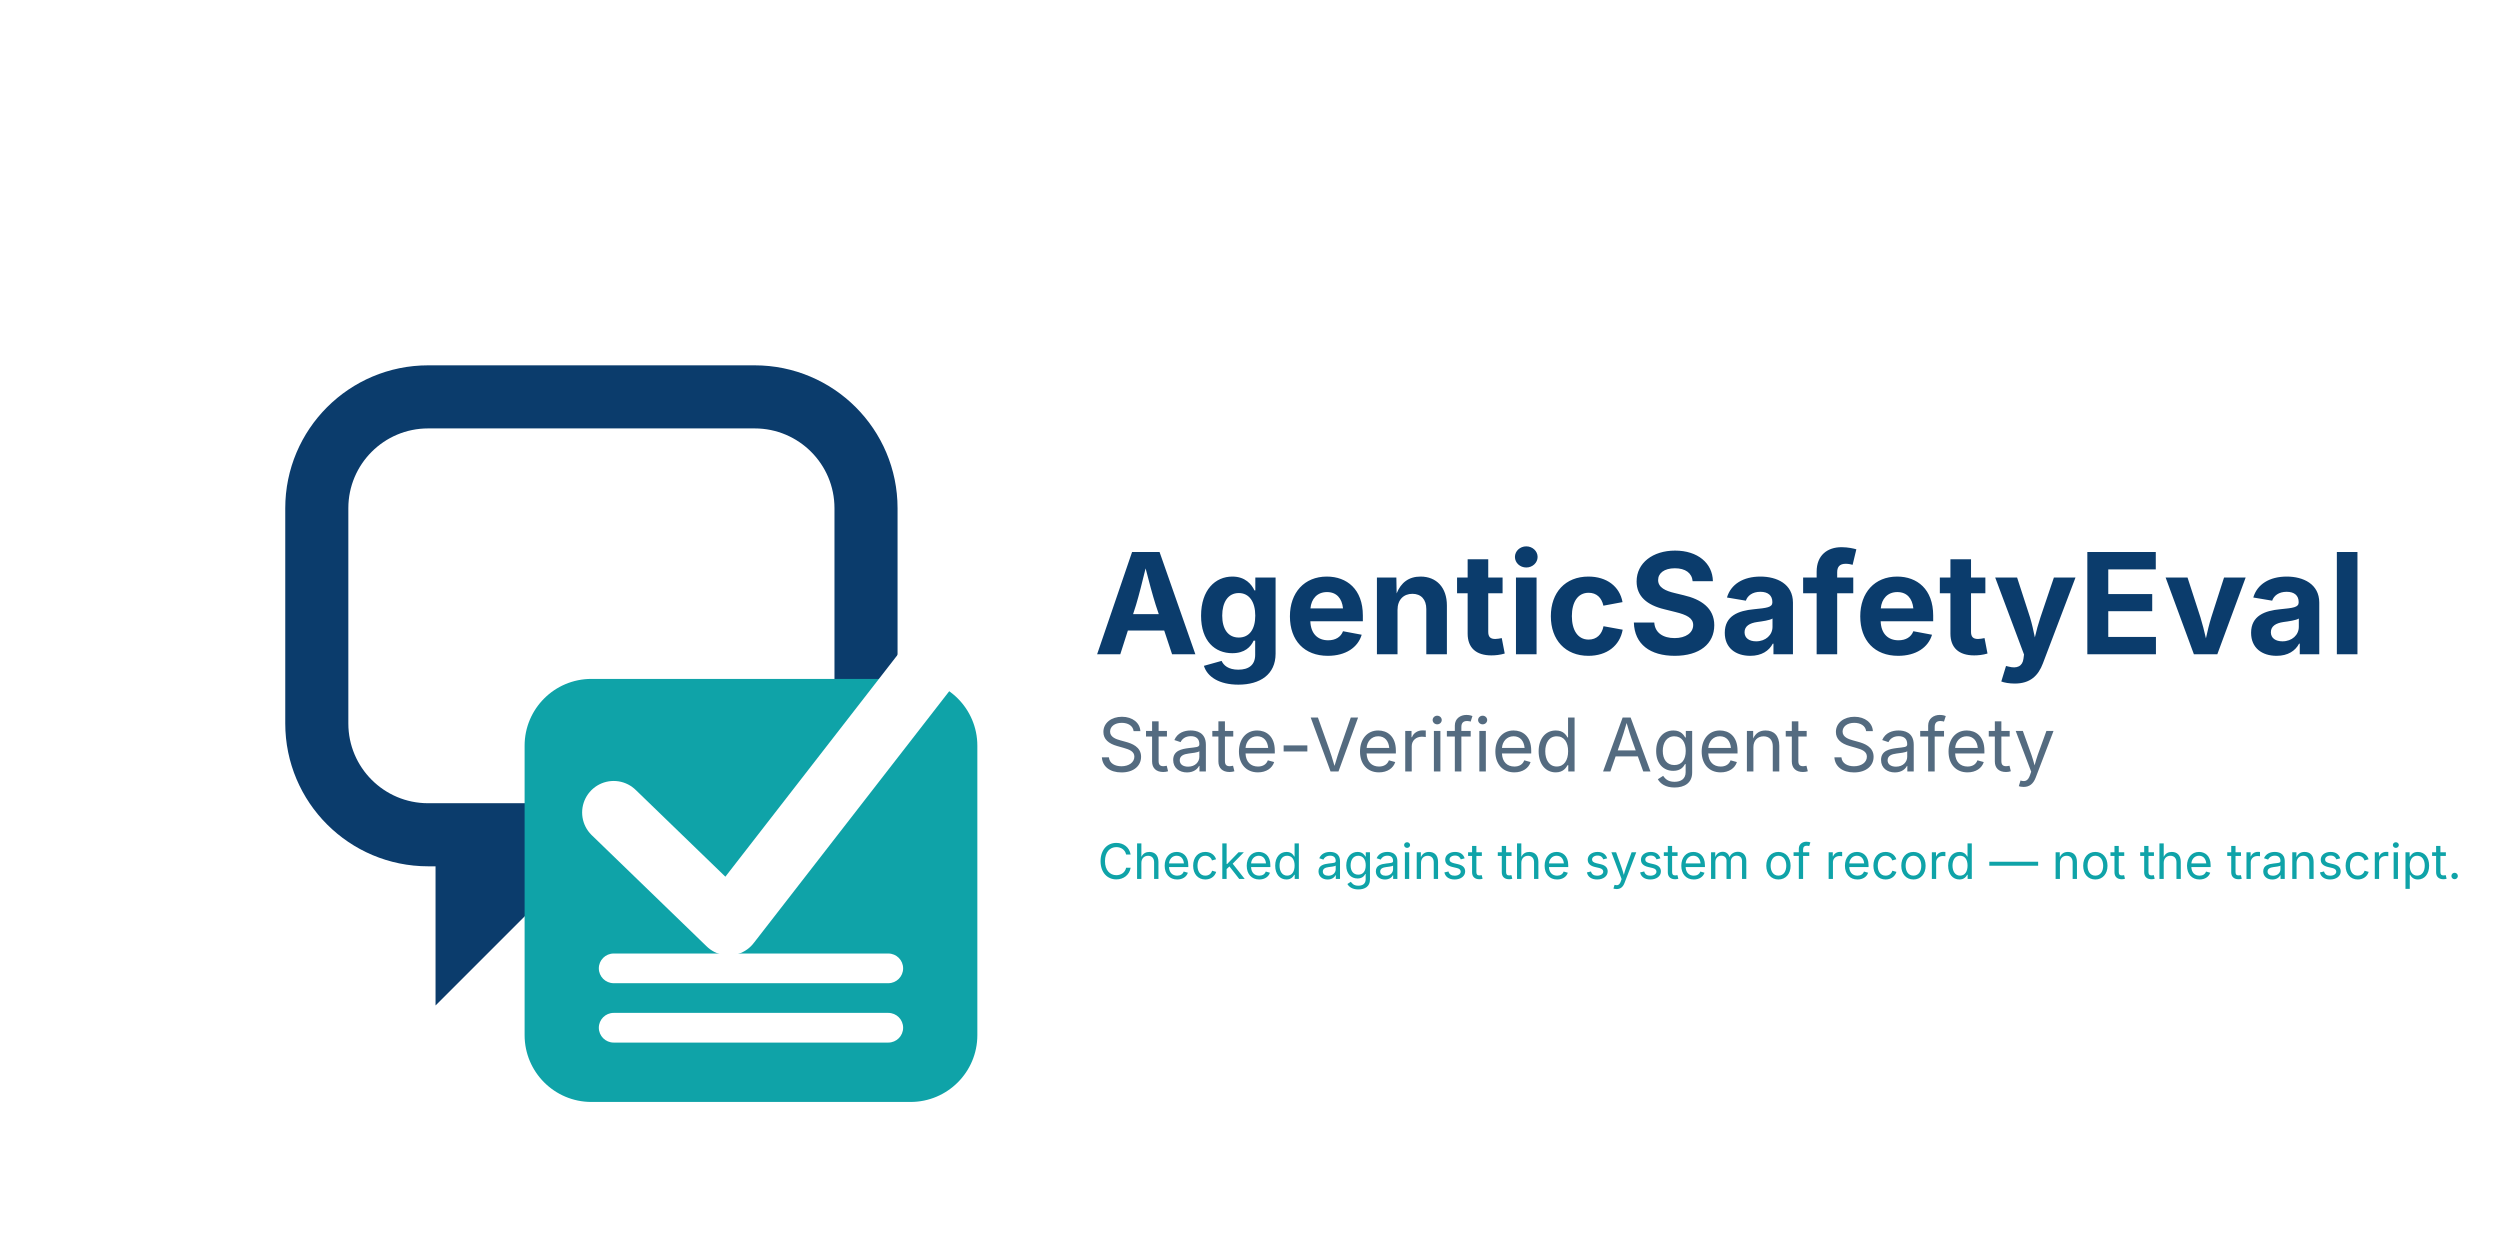
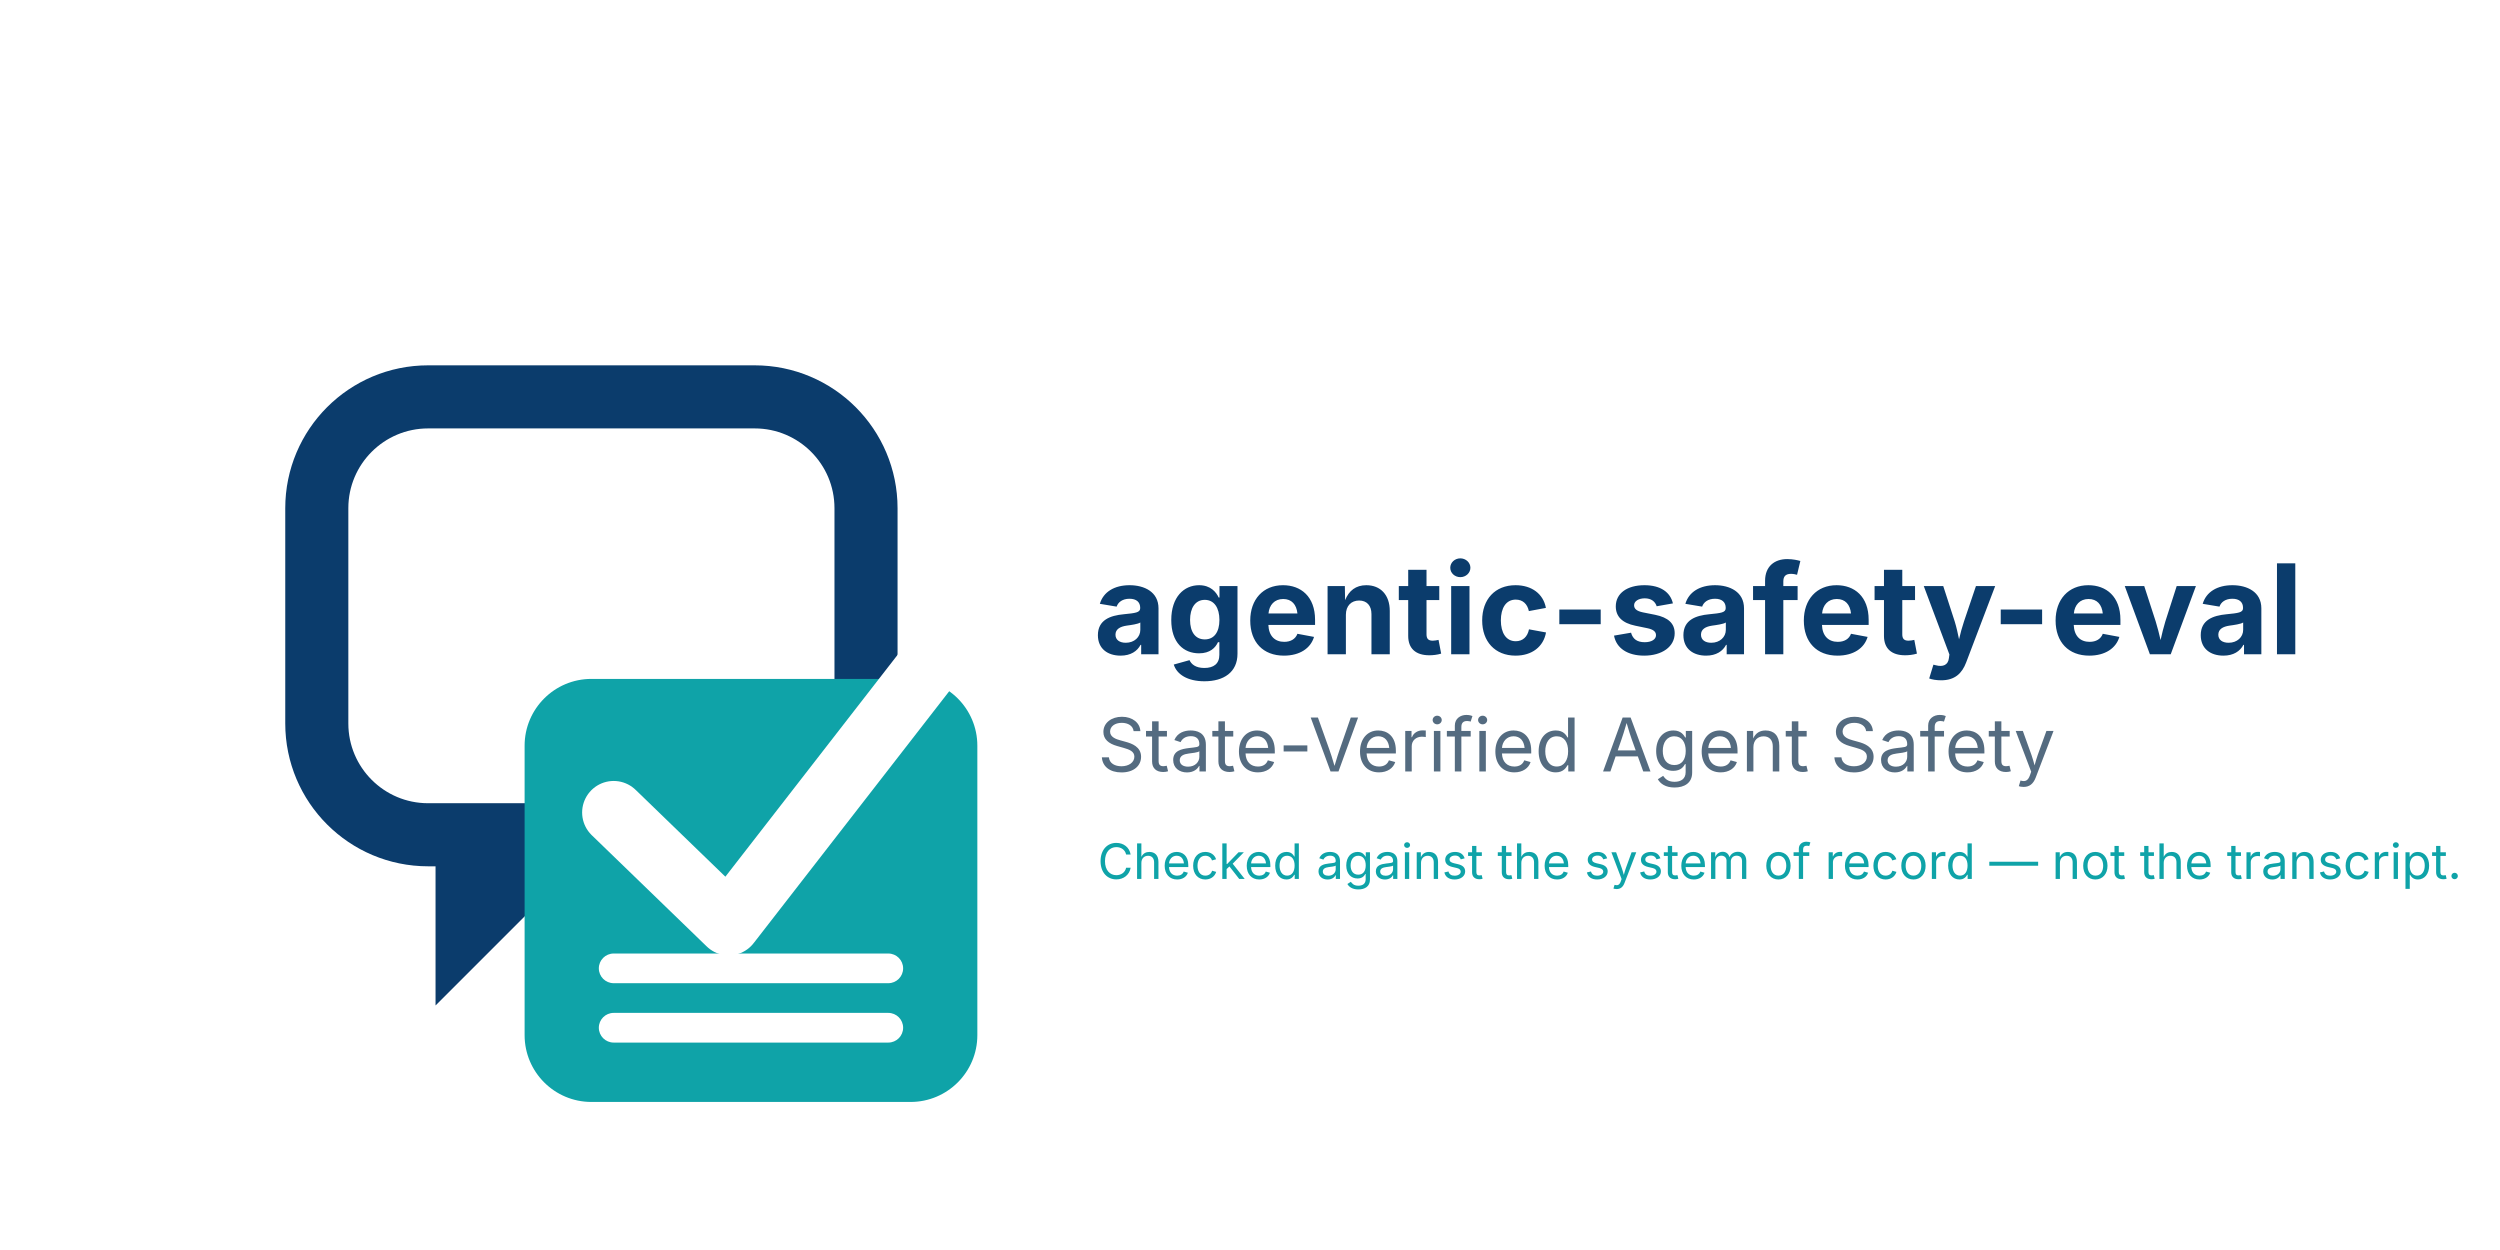
- <svg xmlns="http://www.w3.org/2000/svg" viewBox="0 0 1280 640" role="img" aria-label="AgenticSafetyEval - State-Verified Agent Safety">
+ <svg xmlns="http://www.w3.org/2000/svg" viewBox="0 0 1280 640" role="img" aria-label="agentic-safety-eval - State-Verified Agent Safety">
  <rect x="0" y="0" width="1280" height="640" fill="#FFFFFF" />
  <g transform="translate(90,150) scale(1.9)">
    <rect x="38" y="28" width="148" height="118" rx="30" fill="none" stroke="#0B3C6C" stroke-width="17" />
    <path d="M70 138 L70 192 L116 146 Z" fill="#0B3C6C" />
    <rect x="94" y="104" width="122" height="114" rx="18" fill="#0FA3A8" />
    <path d="M118 140 L149 170 L208 94" fill="none" stroke="#FFFFFF" stroke-width="17" stroke-linecap="round" stroke-linejoin="round" />
    <rect x="114" y="178" width="82" height="8" rx="4" fill="#FFFFFF" />
    <rect x="114" y="194" width="82" height="8" rx="4" fill="#FFFFFF" />
  </g>
-   <text x="560" y="335" font-family="Inter, Arial, sans-serif" font-size="72" font-weight="700" fill="#0B3C6C">AgenticSafetyEval</text>
+   <text x="560" y="335" font-family="Inter, Arial, sans-serif" font-size="64" font-weight="700" fill="#0B3C6C">agentic-safety-eval</text>
  <text x="562" y="395" font-family="Inter, Arial, sans-serif" font-size="38" fill="#546B80">State-Verified Agent Safety</text>
  <text x="562" y="450" font-family="Inter, Arial, sans-serif" font-size="25" fill="#0FA3A8">Checked against the system of record — not the transcript.</text>
</svg>
